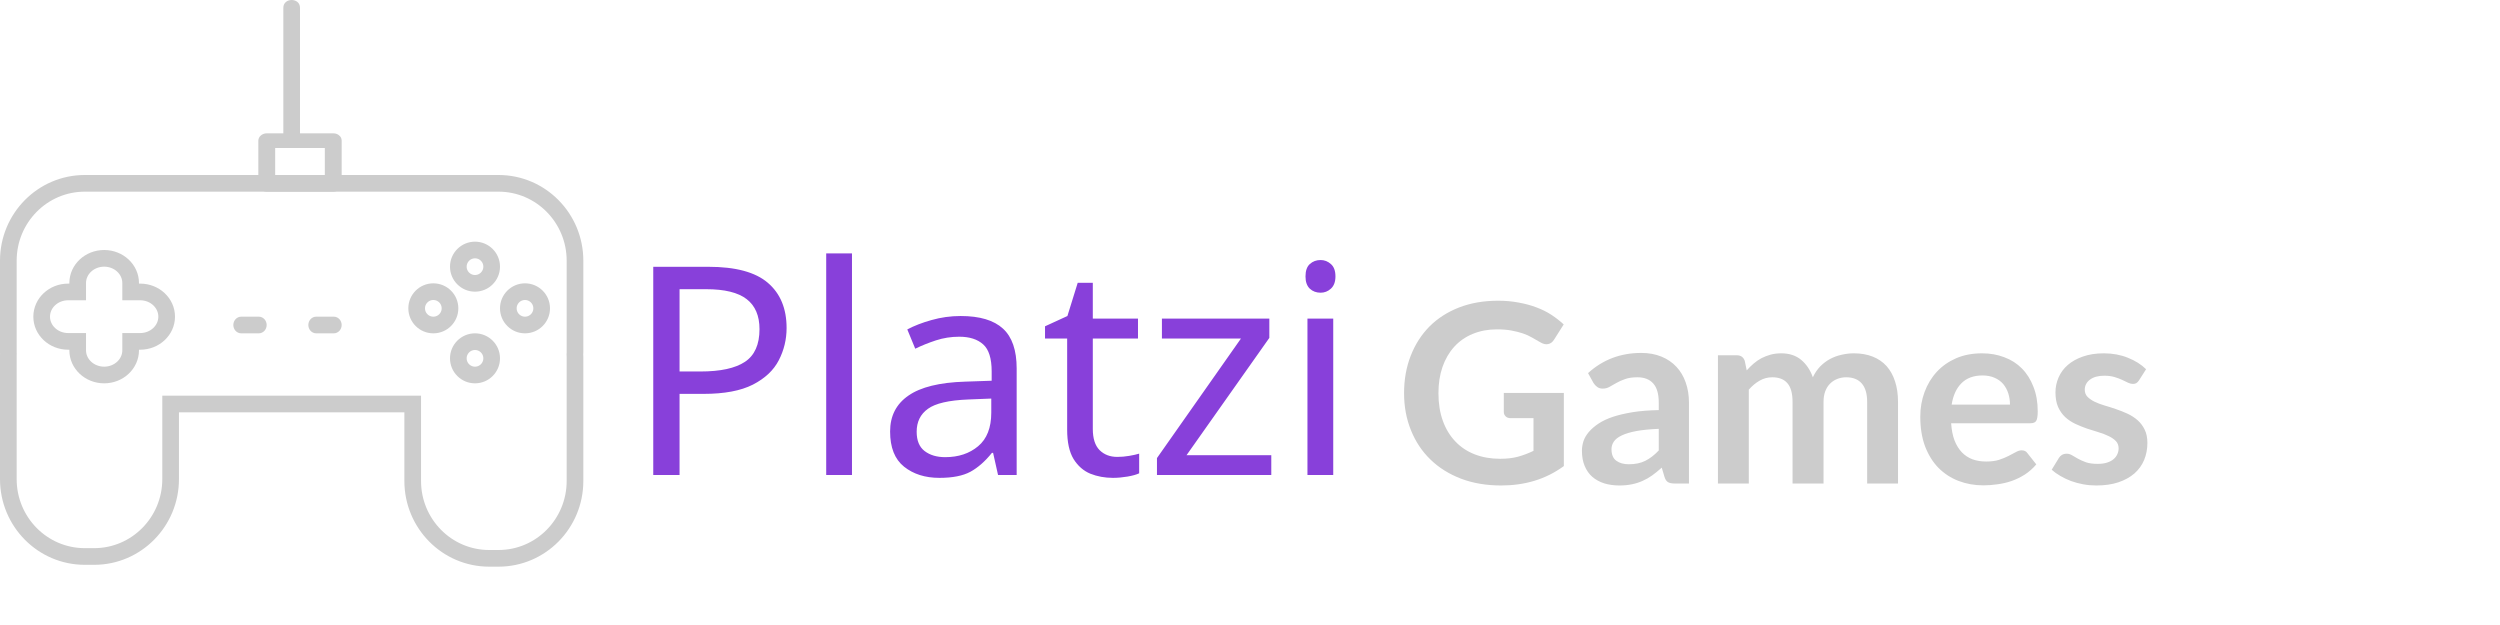
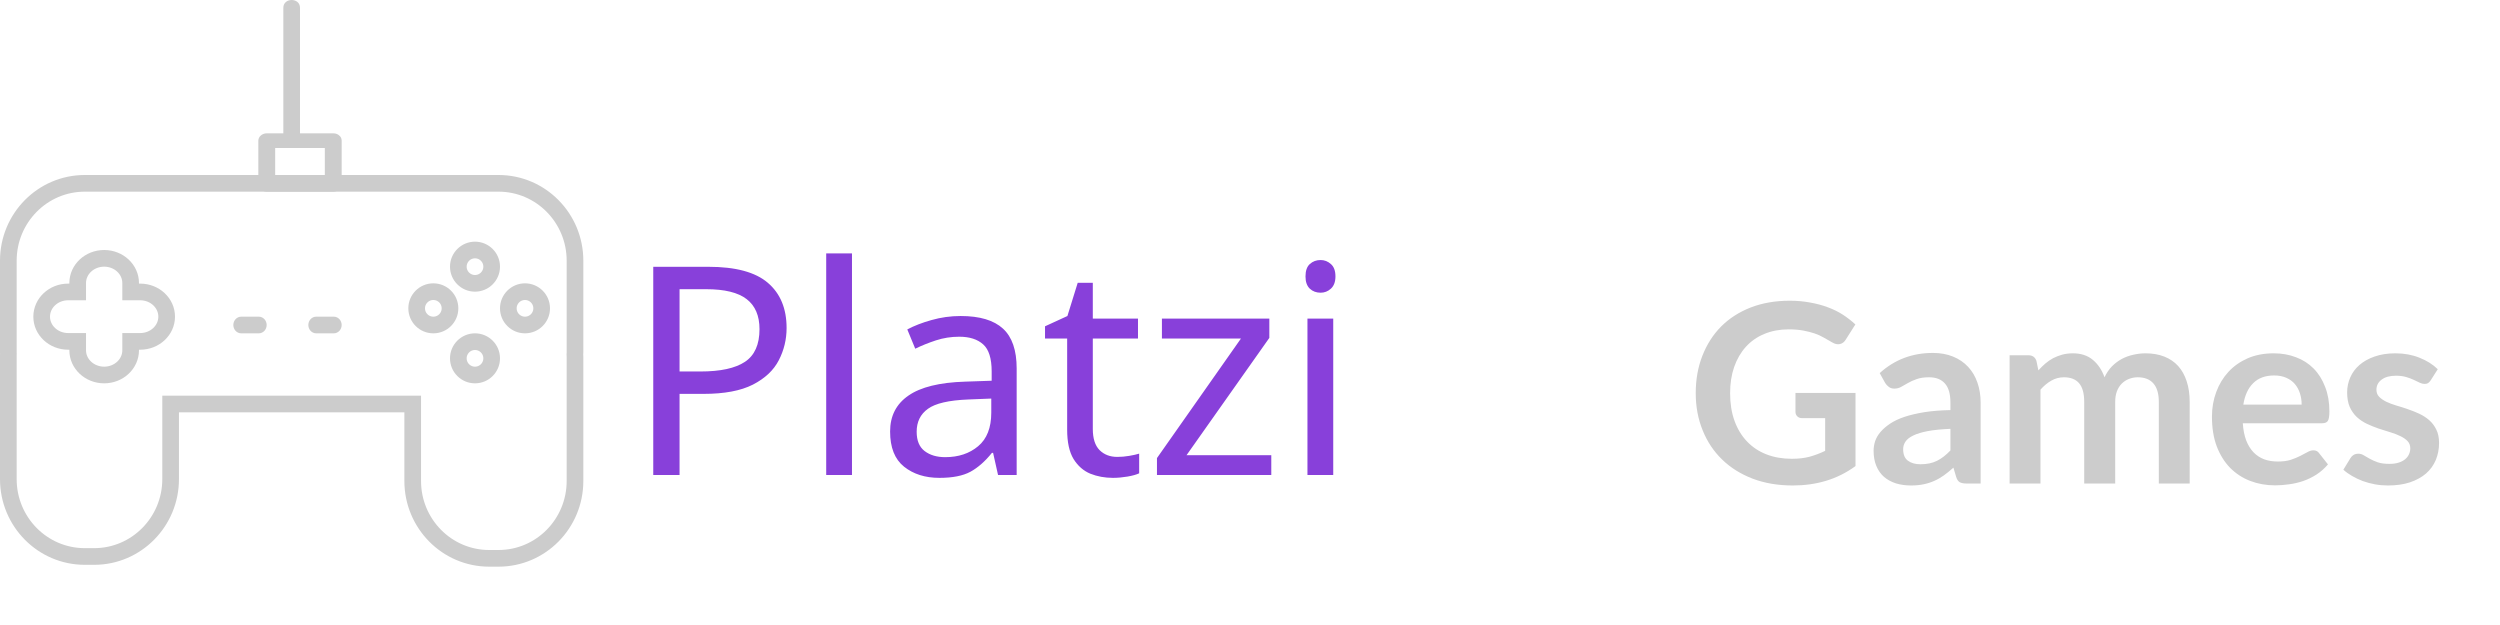
<svg xmlns="http://www.w3.org/2000/svg" width="300px" height="75px" viewBox="0 0 300 75" version="1.1">
  <g id="Artboard-Copy" stroke="none" stroke-width="1" fill="none" fill-rule="evenodd">
    <text id="Platzi" font-family="ABeeZee-Regular, ABeeZee" font-size="35" font-weight="normal" fill="#8840DA">
      <tspan x="75" y="57">Platzi</tspan>
    </text>
    <g id="Group" transform="translate(1, 0)">
      <g id="Group-4">
        <path d="M68,31.286 C68,26.158 63.892,22 58.825,22 L9.175,22 C4.108,22 0,26.158 0,31.286 L0,42.285 C0,42.337 0.007,42.386 0.007,42.438 C0.007,42.489 0,42.538 0,42.59 L0,57.492 C0,62.621 4.108,66.778 9.175,66.778 L10.3,66.778 C15.367,66.778 19.475,62.621 19.475,57.492 L19.475,48.477 L48.525,48.477 L48.525,57.714 C48.525,62.843 52.633,67 57.7,67 L58.825,67 C63.892,67 68,62.843 68,57.714 L68,42.811 C68,42.722 67.989,42.637 67.987,42.548 C67.989,42.46 68,42.375 68,42.285 L68,31.286 L68,31.286 Z" id="Path" stroke="#CCCCCC" stroke-width="2" />
        <path d="M15.822,35.033 L14.678,35.033 L14.678,33.966 C14.678,32.328 13.255,31 11.5,31 C9.745,31 8.322,32.328 8.322,33.966 L8.322,35.033 L7.178,35.033 C5.423,35.033 4,36.362 4,38 C4,39.637 5.423,40.966 7.178,40.966 L8.322,40.966 L8.322,42.034 C8.322,43.672 9.745,45 11.5,45 C13.255,45 14.678,43.672 14.678,42.034 L14.678,40.966 L15.822,40.966 C17.577,40.966 19,39.637 19,38 C19,36.362 17.577,35.033 15.822,35.033 Z" id="Path" stroke="#CCCCCC" stroke-width="2" />
        <circle id="Oval" stroke="#CCCCCC" stroke-width="2" cx="56" cy="32" r="2" />
        <circle id="Oval" stroke="#CCCCCC" stroke-width="2" cx="56" cy="43" r="2" />
        <circle id="Oval" stroke="#CCCCCC" stroke-width="2" cx="62" cy="37" r="2" />
        <circle id="Oval" stroke="#CCCCCC" stroke-width="2" cx="51" cy="37" r="2" />
        <path d="M35,16.066 C35,11.022 35,5.978 35,0.934 C35,-0.311 33,-0.311 33,0.934 C33,5.978 33,11.022 33,16.066 C33,17.311 35,17.311 35,16.066 L35,16.066 Z" id="Path" fill="#CCCCCC" fill-rule="nonzero" />
        <path d="M38.989,16 C36.33,16 33.67,16 31.011,16 C30.459,16 30,16.4 30,16.879 C30,18.626 30,20.374 30,22.121 C30,22.6 30.459,23 31.011,23 C33.67,23 36.33,23 38.989,23 C39.541,23 40,22.6 40,22.121 C40,20.374 40,18.626 40,16.879 C40,15.745 37.979,15.745 37.979,16.879 C37.979,18.626 37.979,20.374 37.979,22.121 C38.316,21.828 38.653,21.535 38.989,21.242 C36.33,21.242 33.67,21.242 31.011,21.242 C31.347,21.535 31.684,21.828 32.021,22.121 C32.021,20.374 32.021,18.626 32.021,16.879 C31.684,17.172 31.347,17.465 31.011,17.758 C33.67,17.758 36.33,17.758 38.989,17.758 C40.292,17.758 40.292,16 38.989,16 Z" id="Path" fill="#CCCCCC" fill-rule="nonzero" />
        <path d="M31,39 C31,39.552 30.577,40 30.056,40 L27.944,40 C27.423,40 27,39.552 27,39 L27,39 C27,38.448 27.423,38 27.944,38 L30.056,38 C30.577,38.001 31,38.448 31,39 L31,39 Z" id="Path" fill="#CCCCCC" fill-rule="nonzero" />
        <path d="M40,39 C40,39.552 39.577,40 39.056,40 L36.944,40 C36.423,40 36,39.552 36,39 L36,39 C36,38.448 36.423,38 36.944,38 L39.056,38 C39.577,38.001 40,38.448 40,39 L40,39 Z" id="Path" fill="#CCCCCC" fill-rule="nonzero" />
      </g>
    </g>
    <g id="Group-2" transform="translate(167, 28)" fill="#CCCCCC" font-family="Lato-Black, Lato" font-size="30" font-weight="700">
      <text id="Games">
-         <tspan x="0.363" y="30.023">Games</tspan>
+         <tspan x="35.363" y="30.023">Games</tspan>
      </text>
    </g>
  </g>
</svg>
